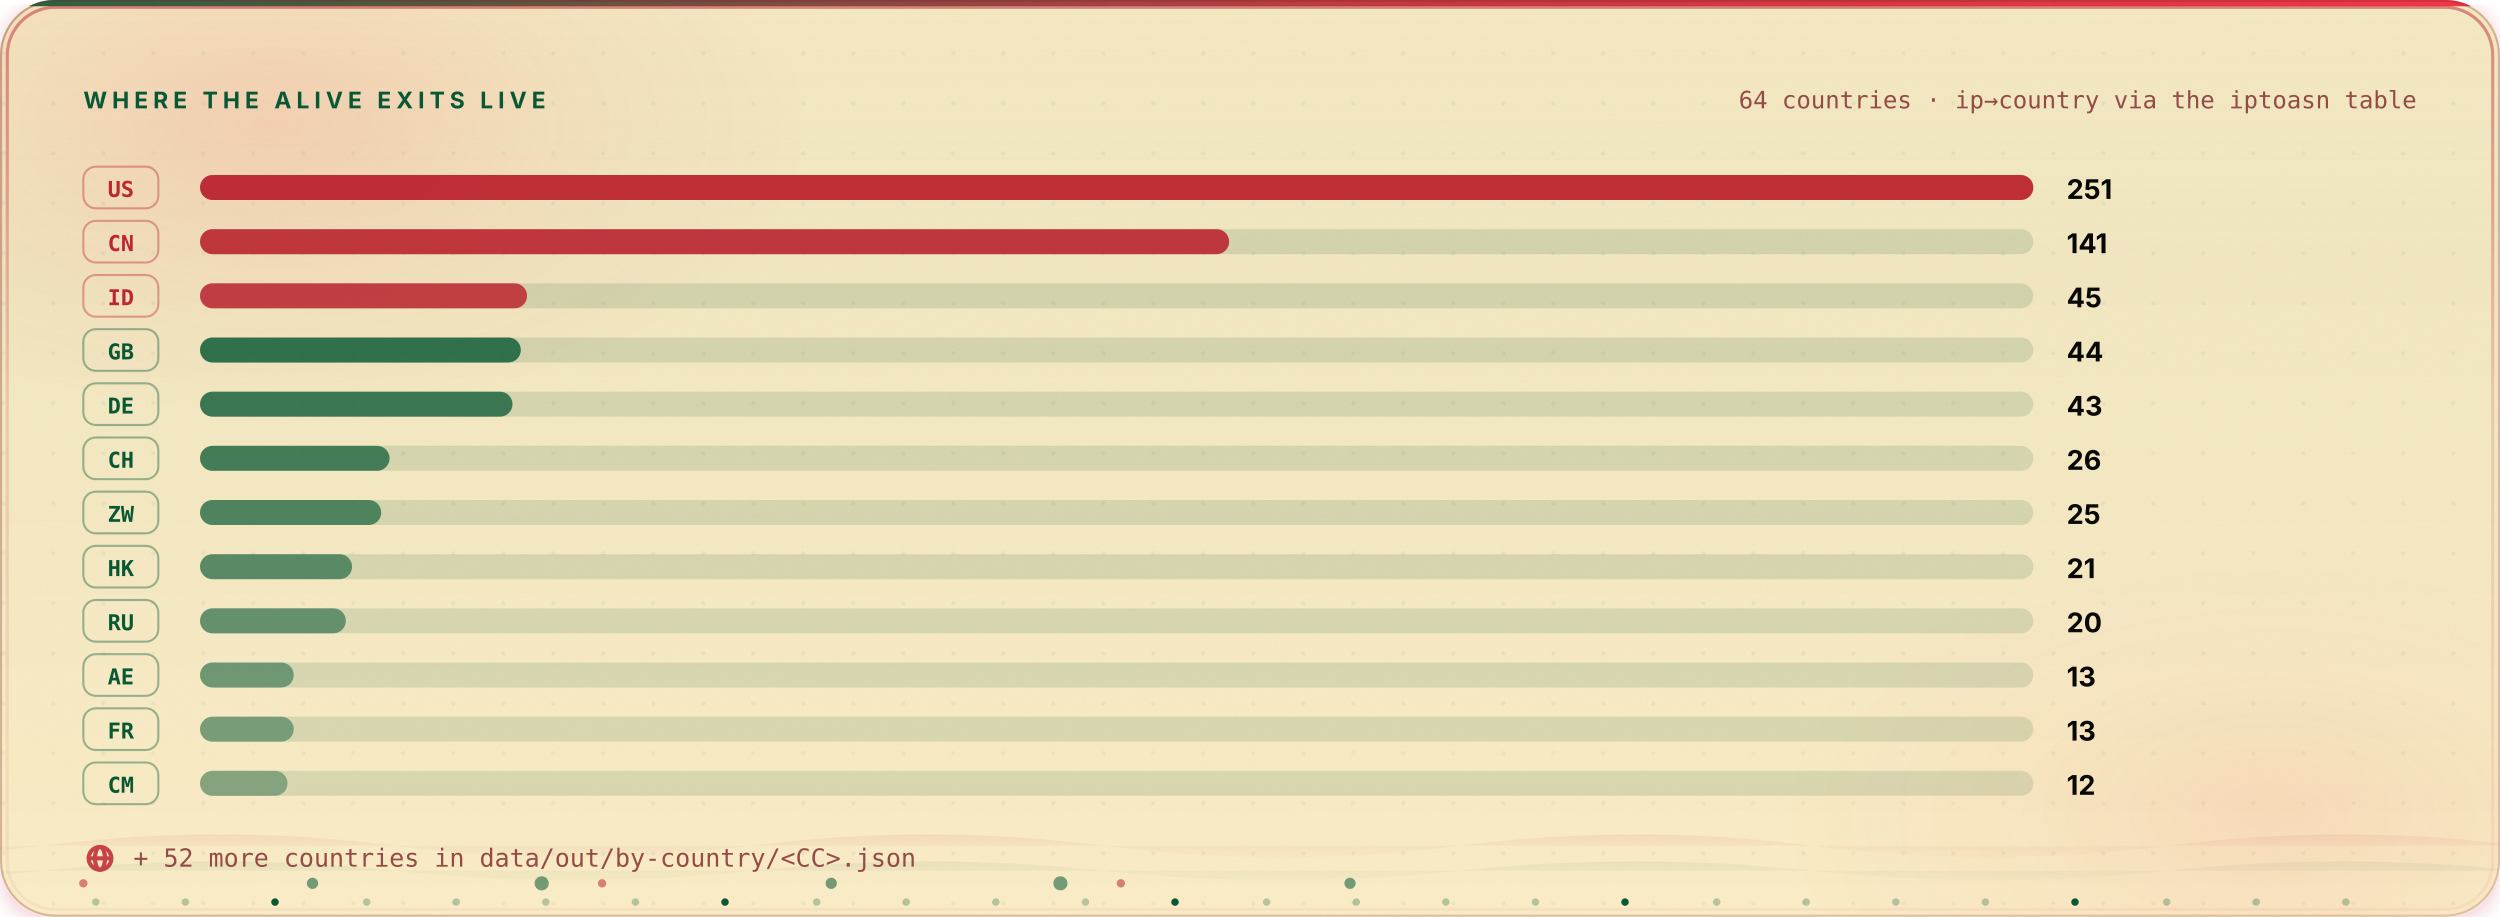
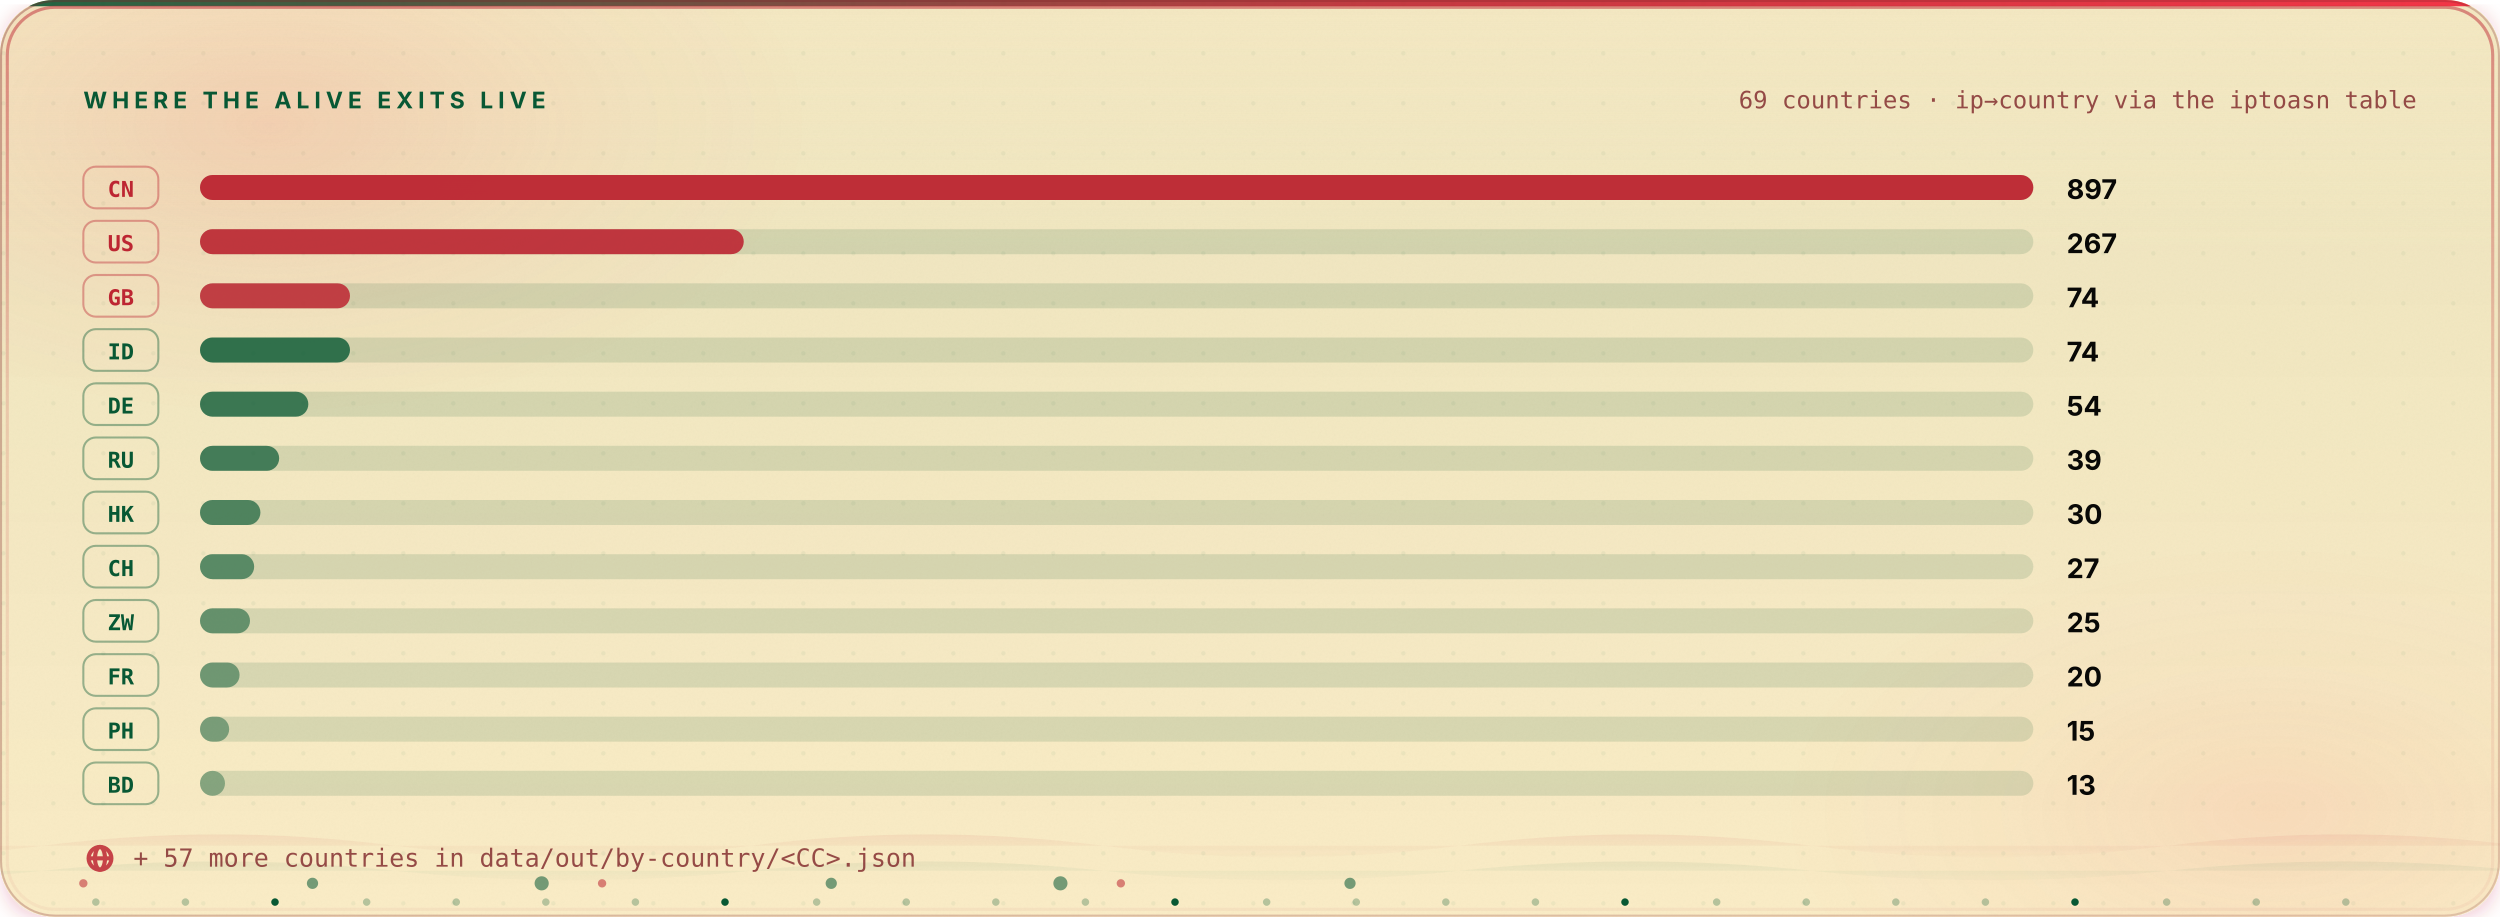
<svg xmlns="http://www.w3.org/2000/svg" width="1200" height="440" viewBox="0 0 1200 440" role="img">
  <defs>
    <linearGradient id="bg-light" gradientUnits="objectBoundingBox" x1="0.0" y1="0.0" x2="1.0" y2="1.0">
      <stop offset="0" stop-color="#FAECC5" stop-opacity="1" />
      <stop offset="1" stop-color="#FAECC5" stop-opacity="1" />
    </linearGradient>
    <linearGradient id="tint-light" gradientUnits="objectBoundingBox" x1="0.0" y1="0.0" x2="0" y2="1">
      <stop offset="0" stop-color="#08442C" stop-opacity="0.05" />
      <stop offset="1" stop-color="#08442C" stop-opacity="0" />
    </linearGradient>
    <linearGradient id="inner-light" gradientUnits="objectBoundingBox" x1="0.0" y1="0.0" x2="0" y2="1">
      <stop offset="0" stop-color="#FAECC5" stop-opacity="0.55" />
      <stop offset="0.28" stop-color="#FAECC5" stop-opacity="0" />
    </linearGradient>
    <linearGradient id="topbar-light" gradientUnits="userSpaceOnUse" x1="0" y1="1.5" x2="1200" y2="1.5">
      <stop offset="0" stop-color="#085834" stop-opacity="0.9" />
      <stop offset="0.55" stop-color="#BD2632" stop-opacity="0.9" />
      <stop offset="1" stop-color="#F32138" stop-opacity="0.9" />
    </linearGradient>
    <linearGradient id="hero-light" gradientUnits="objectBoundingBox" x1="0.0" y1="0.0" x2="0" y2="1">
      <stop offset="0" stop-color="#BD2632" stop-opacity="1" />
      <stop offset="0.55" stop-color="#7D2327" stop-opacity="1" />
      <stop offset="1" stop-color="#F32138" stop-opacity="1" />
    </linearGradient>
    <linearGradient id="word-light" gradientUnits="objectBoundingBox" x1="0" y1="0" x2="1" y2="0">
      <stop offset="0" stop-color="#7D2327" stop-opacity="1" />
      <stop offset="0.6" stop-color="#BD2632" stop-opacity="1" />
      <stop offset="1" stop-color="#F32138" stop-opacity="1" />
    </linearGradient>
    <linearGradient id="ib-light" gradientUnits="objectBoundingBox" x1="0.0" y1="0.0" x2="0" y2="1">
      <stop offset="0" stop-color="#BD2632" stop-opacity="0.5" />
      <stop offset="0.45" stop-color="#BD2632" stop-opacity="0.16" />
      <stop offset="1" stop-color="#BD2632" stop-opacity="0.05" />
    </linearGradient>
    <linearGradient id="border-light" gradientUnits="objectBoundingBox" x1="0.0" y1="0.0" x2="1.0" y2="1.0">
      <stop offset="0" stop-color="#7D2327" stop-opacity="0.35" />
      <stop offset="1" stop-color="#7D2327" stop-opacity="0.193" />
    </linearGradient>
    <linearGradient id="div-light" gradientUnits="objectBoundingBox" x1="0.0" y1="0.0" x2="1" y2="0">
      <stop offset="0" stop-color="#085834" stop-opacity="0.25" />
      <stop offset="1" stop-color="#085834" stop-opacity="0.087" />
    </linearGradient>
    <radialGradient id="glow-light" cx="0.5" cy="0.5" r="0.5">
      <stop offset="0" stop-color="#F32138" stop-opacity="0.55" />
      <stop offset="0.55" stop-color="#F32138" stop-opacity="0.18" />
      <stop offset="1" stop-color="#F32138" stop-opacity="0" />
    </radialGradient>
    <linearGradient id="shine-light" gradientUnits="objectBoundingBox" x1="0.0" y1="0.0" x2="1" y2="0">
      <stop offset="0" stop-color="#F32138" stop-opacity="0" />
      <stop offset="0.5" stop-color="#F32138" stop-opacity="0.05" />
      <stop offset="1" stop-color="#F32138" stop-opacity="0" />
    </linearGradient>
    <linearGradient id="wavea-light" gradientUnits="objectBoundingBox" x1="0.0" y1="0.0" x2="0" y2="1">
      <stop offset="0" stop-color="#BD2632" stop-opacity="0.09" />
      <stop offset="1" stop-color="#BD2632" stop-opacity="0.018" />
    </linearGradient>
    <linearGradient id="waveb-light" gradientUnits="objectBoundingBox" x1="0.0" y1="0.0" x2="0" y2="1">
      <stop offset="0" stop-color="#085834" stop-opacity="0.07" />
      <stop offset="1" stop-color="#085834" stop-opacity="0.014" />
    </linearGradient>
    <pattern id="grid-light" width="24" height="24" patternUnits="userSpaceOnUse">
      <circle cx="1.6" cy="1.6" r="1.05" fill="#085834" />
    </pattern>
    <filter id="grain-light" x="0" y="0" width="100%" height="100%">
      <feTurbulence type="fractalNoise" baseFrequency="0.9" numOctaves="2" stitchTiles="stitch" result="n" />
      <feColorMatrix in="n" type="saturate" values="0" result="m" />
      <feComposite in="m" in2="SourceGraphic" operator="in" />
    </filter>
    <filter id="shadow-light" x="-15%" y="-15%" width="130%" height="140%">
      <feDropShadow dx="0" dy="10" stdDeviation="16" flood-color="#BD2632" flood-opacity="0.20" />
      <feDropShadow dx="0" dy="2" stdDeviation="5" flood-color="#BD2632" flood-opacity="0.25" />
    </filter>
    <clipPath id="clip-light">
      <rect x="0" y="0" width="1200" height="440" rx="26" />
    </clipPath>
  </defs>
  <style>
      @keyframes fl-light {
        0% { transform: translateY(0); opacity: 0; }
        12% { opacity: 0.85; }
        80% { opacity: 0.45; }
        100% { transform: translateY(-330px); opacity: 0; }
      }
      .pt-light { animation: fl-light 9s linear infinite; }

      @keyframes sw-light {
        0%, 52% { transform: translateX(0) skewX(-20deg); }
        100% { transform: translateX(1900px) skewX(-20deg); }
      }
      .sweep-light { animation: sw-light 7.5s ease-in-out infinite; }

      @keyframes wvm-light { to { transform: translateX(-170px); } }
      .wv-light { animation: wvm-light 9s ease-in-out infinite alternate; }
      .wv2-light { animation-duration: 14s; }

      @keyframes sp-light { to { transform: rotate(360deg); } }
      .spin-light { transform-box: fill-box; transform-origin: center;
                  animation: sp-light 8s linear infinite; }
      .rev-light { animation-direction: reverse; }

      @keyframes bt-light { 50% { transform: scale(1.12); } }
      .beat-light { transform-box: fill-box; transform-origin: center;
                  animation: bt-light 2.4s ease-in-out infinite; }

      @keyframes gw-light { 50% { opacity: 0.55; } }
      .glowG-light { animation: gw-light 3.2s ease-in-out infinite; }

      @keyframes shn-light {
        0%, 46% { transform: translateX(-540px); }
        100% { transform: translateX(1620px); }
      }
      .shn-light { animation: shn-light 5.5s ease-in-out infinite; }

      @keyframes bgl-light { 0%, 100% { opacity: 0.35; } 12% { opacity: 1; } }
      .bgl-light { animation: bgl-light 2.2s ease-in-out infinite; }

      @keyframes dsh-light { to { stroke-dashoffset: -36; } }
      .dash-light { stroke-dasharray: 8 10; animation: dsh-light 1.2s linear infinite; }

      @keyframes pk-light {
        0% { transform: translateX(0); opacity: 0; }
        10% { opacity: 1; }
        88% { opacity: 1; }
        100% { transform: translateX(var(--d, 200px)); opacity: 0; }
      }
      .pk-light { animation: pk-light 2.6s linear infinite; }

      @keyframes pkv-light {
        0% { transform: translateY(0); opacity: 0; }
        10% { opacity: 1; }
        88% { opacity: 1; }
        100% { transform: translateY(var(--dy, 40px)); opacity: 0; }
      }
      .pkv-light { animation: pkv-light 2.6s linear infinite; }

      @keyframes pls-light {
        0% { transform: scale(0.55); opacity: 0.85; }
        100% { transform: scale(2.4); opacity: 0; }
      }
      .pls-light { transform-box: fill-box; transform-origin: center;
                 animation: pls-light 2.4s ease-out infinite; }

      @keyframes flt-light { 50% { transform: translateY(-6px); } }
      .flt-light { animation: flt-light 6s ease-in-out infinite; }

      @keyframes grw-light { from { transform: scaleX(0); } }
      .grow-light { transform-box: fill-box; transform-origin: left center;
                  animation: grw-light 1.5s 0.2s ease-out both; }

      @media (prefers-reduced-motion: reduce) {
        .pt-light,.sweep-light,.wv-light,.spin-light,.rev-light,.beat-light,.glowG-light,.shn-light,.bgl-light,.dash-light,.pk-light,.pkv-light,.pls-light,.flt-light,.grow-light { animation: none; }
      }
    </style>
  <g filter="url(#shadow-light)">
    <rect width="1200" height="440" rx="26" fill="#FAECC5" />
  </g>
  <g clip-path="url(#clip-light)">
    <rect width="1200" height="440" fill="url(#bg-light)" />
    <rect width="1200" height="440" fill="url(#tint-light)" />
    <rect width="1200" height="440" fill="url(#inner-light)" />
    <rect width="1200" height="440" fill="url(#grid-light)" opacity="0.05" />
    <rect width="1200" height="440" fill="#080806" filter="url(#grain-light)" opacity="0.045" />
    <ellipse cx="130" cy="60" rx="260" ry="140" fill="url(#glow-light)" opacity="0.22" />
    <ellipse cx="1090" cy="390" rx="240" ry="130" fill="url(#glow-light)" opacity="0.14" />
    <path class="wv-light" d="M -320 406 q 85.0 -11 170 0 q 85.0 11 170 0 q 85.0 -11 170 0 q 85.0 11 170 0 q 85.0 -11 170 0 q 85.0 11 170 0 q 85.0 -11 170 0 q 85.0 11 170 0 q 85.0 -11 170 0 q 85.0 11 170 0 q 85.0 -11 170 0 q 85.0 11 170 0 q 85.0 -11 170 0" fill="url(#wavea-light)" opacity="0.8" />
    <path class="wv-light wv2-light" d="M -320 418 q 85.0 -9 170 0 q 85.0 9 170 0 q 85.0 -9 170 0 q 85.0 9 170 0 q 85.0 -9 170 0 q 85.0 9 170 0 q 85.0 -9 170 0 q 85.0 9 170 0 q 85.0 -9 170 0 q 85.0 9 170 0 q 85.0 -9 170 0 q 85.0 9 170 0 q 85.0 -9 170 0" fill="url(#waveb-light)" opacity="0.9" />
    <rect width="1200" height="3" fill="url(#topbar-light)" />
    <g class="sweep-light">
      <rect x="-320" y="-60" width="230" height="560" fill="url(#shine-light)" opacity="0.75" />
    </g>
    <circle class="pt-light" cx="40" cy="424" r="2.0" fill="#BD2632" opacity="0.55" style="animation-duration:8.0s;animation-delay:-0.0s" />
    <circle class="pt-light" cx="150" cy="424" r="2.7" fill="#085834" opacity="0.55" style="animation-duration:9.7s;animation-delay:-0.9s" />
    <circle class="pt-light" cx="260" cy="424" r="3.4" fill="#085834" opacity="0.55" style="animation-duration:11.4s;animation-delay:-1.8s" />
    <circle class="pt-light" cx="289" cy="424" r="2.0" fill="#BD2632" opacity="0.55" style="animation-duration:13.1s;animation-delay:-2.7s" />
    <circle class="pt-light" cx="399" cy="424" r="2.7" fill="#085834" opacity="0.55" style="animation-duration:8.0s;animation-delay:-3.6s" />
    <circle class="pt-light" cx="509" cy="424" r="3.4" fill="#085834" opacity="0.55" style="animation-duration:9.7s;animation-delay:-4.5s" />
    <circle class="pt-light" cx="538" cy="424" r="2.0" fill="#BD2632" opacity="0.55" style="animation-duration:11.4s;animation-delay:-5.4s" />
    <circle class="pt-light" cx="648" cy="424" r="2.7" fill="#085834" opacity="0.55" style="animation-duration:13.1s;animation-delay:-6.3s" />
    <circle cx="46" cy="433" r="1.8" fill="#085834" opacity="0.28" />
    <circle cx="89" cy="433" r="1.8" fill="#085834" opacity="0.28" />
    <circle class="bgl-light" cx="132" cy="433" r="1.8" fill="#085834" style="animation-delay:-0.46s" />
    <circle cx="176" cy="433" r="1.8" fill="#085834" opacity="0.28" />
    <circle cx="219" cy="433" r="1.8" fill="#085834" opacity="0.28" />
    <circle cx="262" cy="433" r="1.8" fill="#085834" opacity="0.28" />
    <circle cx="305" cy="433" r="1.8" fill="#085834" opacity="0.28" />
    <circle class="bgl-light" cx="348" cy="433" r="1.8" fill="#085834" style="animation-delay:-1.61s" />
    <circle cx="392" cy="433" r="1.8" fill="#085834" opacity="0.28" />
    <circle cx="435" cy="433" r="1.8" fill="#085834" opacity="0.28" />
    <circle cx="478" cy="433" r="1.8" fill="#085834" opacity="0.28" />
    <circle cx="521" cy="433" r="1.8" fill="#085834" opacity="0.28" />
    <circle class="bgl-light" cx="564" cy="433" r="1.8" fill="#085834" style="animation-delay:-2.76s" />
    <circle cx="608" cy="433" r="1.8" fill="#085834" opacity="0.28" />
    <circle cx="651" cy="433" r="1.8" fill="#085834" opacity="0.28" />
    <circle cx="694" cy="433" r="1.8" fill="#085834" opacity="0.28" />
    <circle cx="737" cy="433" r="1.8" fill="#085834" opacity="0.28" />
    <circle class="bgl-light" cx="780" cy="433" r="1.8" fill="#085834" style="animation-delay:-3.91s" />
    <circle cx="824" cy="433" r="1.8" fill="#085834" opacity="0.28" />
    <circle cx="867" cy="433" r="1.8" fill="#085834" opacity="0.28" />
    <circle cx="910" cy="433" r="1.8" fill="#085834" opacity="0.28" />
    <circle cx="953" cy="433" r="1.8" fill="#085834" opacity="0.28" />
    <circle class="bgl-light" cx="996" cy="433" r="1.8" fill="#085834" style="animation-delay:-5.06s" />
    <circle cx="1040" cy="433" r="1.8" fill="#085834" opacity="0.28" />
    <circle cx="1083" cy="433" r="1.8" fill="#085834" opacity="0.28" />
    <circle cx="1126" cy="433" r="1.8" fill="#085834" opacity="0.28" />
  </g>
  <rect x="3.5" y="3.5" width="1193" height="433" rx="23" fill="none" stroke="url(#ib-light)" stroke-width="1.5" />
  <rect x="0.5" y="0.5" width="1199" height="439" rx="26" fill="none" stroke="url(#border-light)" stroke-width="1" />
  <text x="40" y="52" font-family="Space Grotesk, Inter, system-ui, -apple-system, Segoe UI, sans-serif" font-size="11" font-weight="700" fill="#085834" text-anchor="start" letter-spacing="2.4">WHERE THE ALIVE EXITS LIVE</text>
-   <text x="1160" y="52" font-family="IBM Plex Mono, ui-monospace, SFMono-Regular, Menlo, monospace" font-size="11.5" font-weight="500" fill="#7D2327" text-anchor="end" opacity="0.8">64 countries · ip→country via the iptoasn table</text>
+   <text x="1160" y="52" font-family="IBM Plex Mono, ui-monospace, SFMono-Regular, Menlo, monospace" font-size="11.5" font-weight="500" fill="#7D2327" text-anchor="end" opacity="0.8">69 countries · ip→country via the iptoasn table</text>
  <rect x="40" y="80" width="36" height="20" rx="6" fill="none" stroke="#BD2632" stroke-opacity="0.4" stroke-width="1" />
-   <text x="58" y="94.5" font-family="IBM Plex Mono, ui-monospace, SFMono-Regular, Menlo, monospace" font-size="10.5" font-weight="700" fill="#BD2632" text-anchor="middle">US</text>
+   <text x="58" y="94.5" font-family="IBM Plex Mono, ui-monospace, SFMono-Regular, Menlo, monospace" font-size="10.5" font-weight="700" fill="#BD2632" text-anchor="middle">CN</text>
  <rect x="96" y="84" width="880" height="12" rx="6" fill="#085834" fill-opacity="0.13" />
  <rect class="grow-light" x="96" y="84" width="880" height="12" rx="6" fill="#BD2632" fill-opacity="0.95" style="animation-delay:0.15s" />
-   <text x="992" y="95.5" font-family="Space Grotesk, Inter, system-ui, -apple-system, Segoe UI, sans-serif" font-size="13" font-weight="700" fill="#080806" text-anchor="start">251</text>
+   <text x="992" y="95.5" font-family="Space Grotesk, Inter, system-ui, -apple-system, Segoe UI, sans-serif" font-size="13" font-weight="700" fill="#080806" text-anchor="start">897</text>
  <rect x="40" y="106" width="36" height="20" rx="6" fill="none" stroke="#BD2632" stroke-opacity="0.4" stroke-width="1" />
-   <text x="58" y="120.5" font-family="IBM Plex Mono, ui-monospace, SFMono-Regular, Menlo, monospace" font-size="10.5" font-weight="700" fill="#BD2632" text-anchor="middle">CN</text>
+   <text x="58" y="120.5" font-family="IBM Plex Mono, ui-monospace, SFMono-Regular, Menlo, monospace" font-size="10.5" font-weight="700" fill="#BD2632" text-anchor="middle">US</text>
  <rect x="96" y="110" width="880" height="12" rx="6" fill="#085834" fill-opacity="0.13" />
-   <rect class="grow-light" x="96" y="110" width="494" height="12" rx="6" fill="#BD2632" fill-opacity="0.90" style="animation-delay:0.22s" />
-   <text x="992" y="121.5" font-family="Space Grotesk, Inter, system-ui, -apple-system, Segoe UI, sans-serif" font-size="13" font-weight="700" fill="#080806" text-anchor="start">141</text>
+   <rect class="grow-light" x="96" y="110" width="261" height="12" rx="6" fill="#BD2632" fill-opacity="0.90" style="animation-delay:0.22s" />
+   <text x="992" y="121.5" font-family="Space Grotesk, Inter, system-ui, -apple-system, Segoe UI, sans-serif" font-size="13" font-weight="700" fill="#080806" text-anchor="start">267</text>
  <rect x="40" y="132" width="36" height="20" rx="6" fill="none" stroke="#BD2632" stroke-opacity="0.4" stroke-width="1" />
-   <text x="58" y="146.5" font-family="IBM Plex Mono, ui-monospace, SFMono-Regular, Menlo, monospace" font-size="10.5" font-weight="700" fill="#BD2632" text-anchor="middle">ID</text>
+   <text x="58" y="146.5" font-family="IBM Plex Mono, ui-monospace, SFMono-Regular, Menlo, monospace" font-size="10.5" font-weight="700" fill="#BD2632" text-anchor="middle">GB</text>
  <rect x="96" y="136" width="880" height="12" rx="6" fill="#085834" fill-opacity="0.13" />
-   <rect class="grow-light" x="96" y="136" width="157" height="12" rx="6" fill="#BD2632" fill-opacity="0.85" style="animation-delay:0.29s" />
-   <text x="992" y="147.5" font-family="Space Grotesk, Inter, system-ui, -apple-system, Segoe UI, sans-serif" font-size="13" font-weight="700" fill="#080806" text-anchor="start">45</text>
+   <rect class="grow-light" x="96" y="136" width="72" height="12" rx="6" fill="#BD2632" fill-opacity="0.85" style="animation-delay:0.29s" />
+   <text x="992" y="147.5" font-family="Space Grotesk, Inter, system-ui, -apple-system, Segoe UI, sans-serif" font-size="13" font-weight="700" fill="#080806" text-anchor="start">74</text>
  <rect x="40" y="158" width="36" height="20" rx="6" fill="none" stroke="#085834" stroke-opacity="0.4" stroke-width="1" />
-   <text x="58" y="172.5" font-family="IBM Plex Mono, ui-monospace, SFMono-Regular, Menlo, monospace" font-size="10.5" font-weight="700" fill="#085834" text-anchor="middle">GB</text>
+   <text x="58" y="172.5" font-family="IBM Plex Mono, ui-monospace, SFMono-Regular, Menlo, monospace" font-size="10.5" font-weight="700" fill="#085834" text-anchor="middle">ID</text>
  <rect x="96" y="162" width="880" height="12" rx="6" fill="#085834" fill-opacity="0.13" />
-   <rect class="grow-light" x="96" y="162" width="154" height="12" rx="6" fill="#085834" fill-opacity="0.80" style="animation-delay:0.36s" />
-   <text x="992" y="173.5" font-family="Space Grotesk, Inter, system-ui, -apple-system, Segoe UI, sans-serif" font-size="13" font-weight="700" fill="#080806" text-anchor="start">44</text>
+   <rect class="grow-light" x="96" y="162" width="72" height="12" rx="6" fill="#085834" fill-opacity="0.80" style="animation-delay:0.36s" />
+   <text x="992" y="173.5" font-family="Space Grotesk, Inter, system-ui, -apple-system, Segoe UI, sans-serif" font-size="13" font-weight="700" fill="#080806" text-anchor="start">74</text>
  <rect x="40" y="184" width="36" height="20" rx="6" fill="none" stroke="#085834" stroke-opacity="0.4" stroke-width="1" />
  <text x="58" y="198.5" font-family="IBM Plex Mono, ui-monospace, SFMono-Regular, Menlo, monospace" font-size="10.5" font-weight="700" fill="#085834" text-anchor="middle">DE</text>
  <rect x="96" y="188" width="880" height="12" rx="6" fill="#085834" fill-opacity="0.13" />
-   <rect class="grow-light" x="96" y="188" width="150" height="12" rx="6" fill="#085834" fill-opacity="0.75" style="animation-delay:0.43s" />
-   <text x="992" y="199.5" font-family="Space Grotesk, Inter, system-ui, -apple-system, Segoe UI, sans-serif" font-size="13" font-weight="700" fill="#080806" text-anchor="start">43</text>
+   <rect class="grow-light" x="96" y="188" width="52" height="12" rx="6" fill="#085834" fill-opacity="0.75" style="animation-delay:0.43s" />
+   <text x="992" y="199.5" font-family="Space Grotesk, Inter, system-ui, -apple-system, Segoe UI, sans-serif" font-size="13" font-weight="700" fill="#080806" text-anchor="start">54</text>
  <rect x="40" y="210" width="36" height="20" rx="6" fill="none" stroke="#085834" stroke-opacity="0.4" stroke-width="1" />
-   <text x="58" y="224.5" font-family="IBM Plex Mono, ui-monospace, SFMono-Regular, Menlo, monospace" font-size="10.5" font-weight="700" fill="#085834" text-anchor="middle">CH</text>
+   <text x="58" y="224.5" font-family="IBM Plex Mono, ui-monospace, SFMono-Regular, Menlo, monospace" font-size="10.5" font-weight="700" fill="#085834" text-anchor="middle">RU</text>
  <rect x="96" y="214" width="880" height="12" rx="6" fill="#085834" fill-opacity="0.13" />
-   <rect class="grow-light" x="96" y="214" width="91" height="12" rx="6" fill="#085834" fill-opacity="0.70" style="animation-delay:0.50s" />
-   <text x="992" y="225.5" font-family="Space Grotesk, Inter, system-ui, -apple-system, Segoe UI, sans-serif" font-size="13" font-weight="700" fill="#080806" text-anchor="start">26</text>
+   <rect class="grow-light" x="96" y="214" width="38" height="12" rx="6" fill="#085834" fill-opacity="0.70" style="animation-delay:0.50s" />
+   <text x="992" y="225.5" font-family="Space Grotesk, Inter, system-ui, -apple-system, Segoe UI, sans-serif" font-size="13" font-weight="700" fill="#080806" text-anchor="start">39</text>
  <rect x="40" y="236" width="36" height="20" rx="6" fill="none" stroke="#085834" stroke-opacity="0.4" stroke-width="1" />
-   <text x="58" y="250.5" font-family="IBM Plex Mono, ui-monospace, SFMono-Regular, Menlo, monospace" font-size="10.5" font-weight="700" fill="#085834" text-anchor="middle">ZW</text>
+   <text x="58" y="250.5" font-family="IBM Plex Mono, ui-monospace, SFMono-Regular, Menlo, monospace" font-size="10.5" font-weight="700" fill="#085834" text-anchor="middle">HK</text>
  <rect x="96" y="240" width="880" height="12" rx="6" fill="#085834" fill-opacity="0.13" />
-   <rect class="grow-light" x="96" y="240" width="87" height="12" rx="6" fill="#085834" fill-opacity="0.65" style="animation-delay:0.57s" />
-   <text x="992" y="251.5" font-family="Space Grotesk, Inter, system-ui, -apple-system, Segoe UI, sans-serif" font-size="13" font-weight="700" fill="#080806" text-anchor="start">25</text>
+   <rect class="grow-light" x="96" y="240" width="29" height="12" rx="6" fill="#085834" fill-opacity="0.65" style="animation-delay:0.57s" />
+   <text x="992" y="251.5" font-family="Space Grotesk, Inter, system-ui, -apple-system, Segoe UI, sans-serif" font-size="13" font-weight="700" fill="#080806" text-anchor="start">30</text>
  <rect x="40" y="262" width="36" height="20" rx="6" fill="none" stroke="#085834" stroke-opacity="0.4" stroke-width="1" />
-   <text x="58" y="276.5" font-family="IBM Plex Mono, ui-monospace, SFMono-Regular, Menlo, monospace" font-size="10.5" font-weight="700" fill="#085834" text-anchor="middle">HK</text>
+   <text x="58" y="276.5" font-family="IBM Plex Mono, ui-monospace, SFMono-Regular, Menlo, monospace" font-size="10.5" font-weight="700" fill="#085834" text-anchor="middle">CH</text>
  <rect x="96" y="266" width="880" height="12" rx="6" fill="#085834" fill-opacity="0.13" />
-   <rect class="grow-light" x="96" y="266" width="73" height="12" rx="6" fill="#085834" fill-opacity="0.60" style="animation-delay:0.64s" />
-   <text x="992" y="277.5" font-family="Space Grotesk, Inter, system-ui, -apple-system, Segoe UI, sans-serif" font-size="13" font-weight="700" fill="#080806" text-anchor="start">21</text>
+   <rect class="grow-light" x="96" y="266" width="26" height="12" rx="6" fill="#085834" fill-opacity="0.60" style="animation-delay:0.64s" />
+   <text x="992" y="277.5" font-family="Space Grotesk, Inter, system-ui, -apple-system, Segoe UI, sans-serif" font-size="13" font-weight="700" fill="#080806" text-anchor="start">27</text>
  <rect x="40" y="288" width="36" height="20" rx="6" fill="none" stroke="#085834" stroke-opacity="0.4" stroke-width="1" />
-   <text x="58" y="302.5" font-family="IBM Plex Mono, ui-monospace, SFMono-Regular, Menlo, monospace" font-size="10.5" font-weight="700" fill="#085834" text-anchor="middle">RU</text>
+   <text x="58" y="302.5" font-family="IBM Plex Mono, ui-monospace, SFMono-Regular, Menlo, monospace" font-size="10.5" font-weight="700" fill="#085834" text-anchor="middle">ZW</text>
  <rect x="96" y="292" width="880" height="12" rx="6" fill="#085834" fill-opacity="0.13" />
-   <rect class="grow-light" x="96" y="292" width="70" height="12" rx="6" fill="#085834" fill-opacity="0.55" style="animation-delay:0.71s" />
-   <text x="992" y="303.5" font-family="Space Grotesk, Inter, system-ui, -apple-system, Segoe UI, sans-serif" font-size="13" font-weight="700" fill="#080806" text-anchor="start">20</text>
+   <rect class="grow-light" x="96" y="292" width="24" height="12" rx="6" fill="#085834" fill-opacity="0.55" style="animation-delay:0.71s" />
+   <text x="992" y="303.5" font-family="Space Grotesk, Inter, system-ui, -apple-system, Segoe UI, sans-serif" font-size="13" font-weight="700" fill="#080806" text-anchor="start">25</text>
  <rect x="40" y="314" width="36" height="20" rx="6" fill="none" stroke="#085834" stroke-opacity="0.4" stroke-width="1" />
-   <text x="58" y="328.5" font-family="IBM Plex Mono, ui-monospace, SFMono-Regular, Menlo, monospace" font-size="10.5" font-weight="700" fill="#085834" text-anchor="middle">AE</text>
+   <text x="58" y="328.5" font-family="IBM Plex Mono, ui-monospace, SFMono-Regular, Menlo, monospace" font-size="10.5" font-weight="700" fill="#085834" text-anchor="middle">FR</text>
  <rect x="96" y="318" width="880" height="12" rx="6" fill="#085834" fill-opacity="0.13" />
-   <rect class="grow-light" x="96" y="318" width="45" height="12" rx="6" fill="#085834" fill-opacity="0.50" style="animation-delay:0.78s" />
-   <text x="992" y="329.5" font-family="Space Grotesk, Inter, system-ui, -apple-system, Segoe UI, sans-serif" font-size="13" font-weight="700" fill="#080806" text-anchor="start">13</text>
+   <rect class="grow-light" x="96" y="318" width="19" height="12" rx="6" fill="#085834" fill-opacity="0.50" style="animation-delay:0.78s" />
+   <text x="992" y="329.5" font-family="Space Grotesk, Inter, system-ui, -apple-system, Segoe UI, sans-serif" font-size="13" font-weight="700" fill="#080806" text-anchor="start">20</text>
  <rect x="40" y="340" width="36" height="20" rx="6" fill="none" stroke="#085834" stroke-opacity="0.4" stroke-width="1" />
-   <text x="58" y="354.5" font-family="IBM Plex Mono, ui-monospace, SFMono-Regular, Menlo, monospace" font-size="10.5" font-weight="700" fill="#085834" text-anchor="middle">FR</text>
+   <text x="58" y="354.5" font-family="IBM Plex Mono, ui-monospace, SFMono-Regular, Menlo, monospace" font-size="10.5" font-weight="700" fill="#085834" text-anchor="middle">PH</text>
  <rect x="96" y="344" width="880" height="12" rx="6" fill="#085834" fill-opacity="0.13" />
-   <rect class="grow-light" x="96" y="344" width="45" height="12" rx="6" fill="#085834" fill-opacity="0.45" style="animation-delay:0.85s" />
-   <text x="992" y="355.5" font-family="Space Grotesk, Inter, system-ui, -apple-system, Segoe UI, sans-serif" font-size="13" font-weight="700" fill="#080806" text-anchor="start">13</text>
+   <rect class="grow-light" x="96" y="344" width="14" height="12" rx="6" fill="#085834" fill-opacity="0.45" style="animation-delay:0.85s" />
+   <text x="992" y="355.5" font-family="Space Grotesk, Inter, system-ui, -apple-system, Segoe UI, sans-serif" font-size="13" font-weight="700" fill="#080806" text-anchor="start">15</text>
  <rect x="40" y="366" width="36" height="20" rx="6" fill="none" stroke="#085834" stroke-opacity="0.4" stroke-width="1" />
-   <text x="58" y="380.5" font-family="IBM Plex Mono, ui-monospace, SFMono-Regular, Menlo, monospace" font-size="10.5" font-weight="700" fill="#085834" text-anchor="middle">CM</text>
+   <text x="58" y="380.5" font-family="IBM Plex Mono, ui-monospace, SFMono-Regular, Menlo, monospace" font-size="10.5" font-weight="700" fill="#085834" text-anchor="middle">BD</text>
  <rect x="96" y="370" width="880" height="12" rx="6" fill="#085834" fill-opacity="0.13" />
-   <rect class="grow-light" x="96" y="370" width="42" height="12" rx="6" fill="#085834" fill-opacity="0.40" style="animation-delay:0.92s" />
-   <text x="992" y="381.5" font-family="Space Grotesk, Inter, system-ui, -apple-system, Segoe UI, sans-serif" font-size="13" font-weight="700" fill="#080806" text-anchor="start">12</text>
+   <rect class="grow-light" x="96" y="370" width="12" height="12" rx="6" fill="#085834" fill-opacity="0.40" style="animation-delay:0.92s" />
+   <text x="992" y="381.5" font-family="Space Grotesk, Inter, system-ui, -apple-system, Segoe UI, sans-serif" font-size="13" font-weight="700" fill="#080806" text-anchor="start">13</text>
  <g transform="translate(40.0,404.0) scale(0.6667)" fill="none" stroke="#BD2632" stroke-width="3.00" stroke-linecap="round" stroke-linejoin="round" opacity="0.85">
    <circle cx="12" cy="12" r="8.2" />
    <ellipse cx="12" cy="12" rx="3.6" ry="8.2" />
    <path d="M4.4 12 H19.6" />
  </g>
-   <text x="64" y="416" font-family="IBM Plex Mono, ui-monospace, SFMono-Regular, Menlo, monospace" font-size="12" font-weight="500" fill="#7D2327" text-anchor="start" opacity="0.8">+ 52 more countries in data/out/by-country/&lt;CC&gt;.json</text>
+   <text x="64" y="416" font-family="IBM Plex Mono, ui-monospace, SFMono-Regular, Menlo, monospace" font-size="12" font-weight="500" fill="#7D2327" text-anchor="start" opacity="0.8">+ 57 more countries in data/out/by-country/&lt;CC&gt;.json</text>
</svg>
